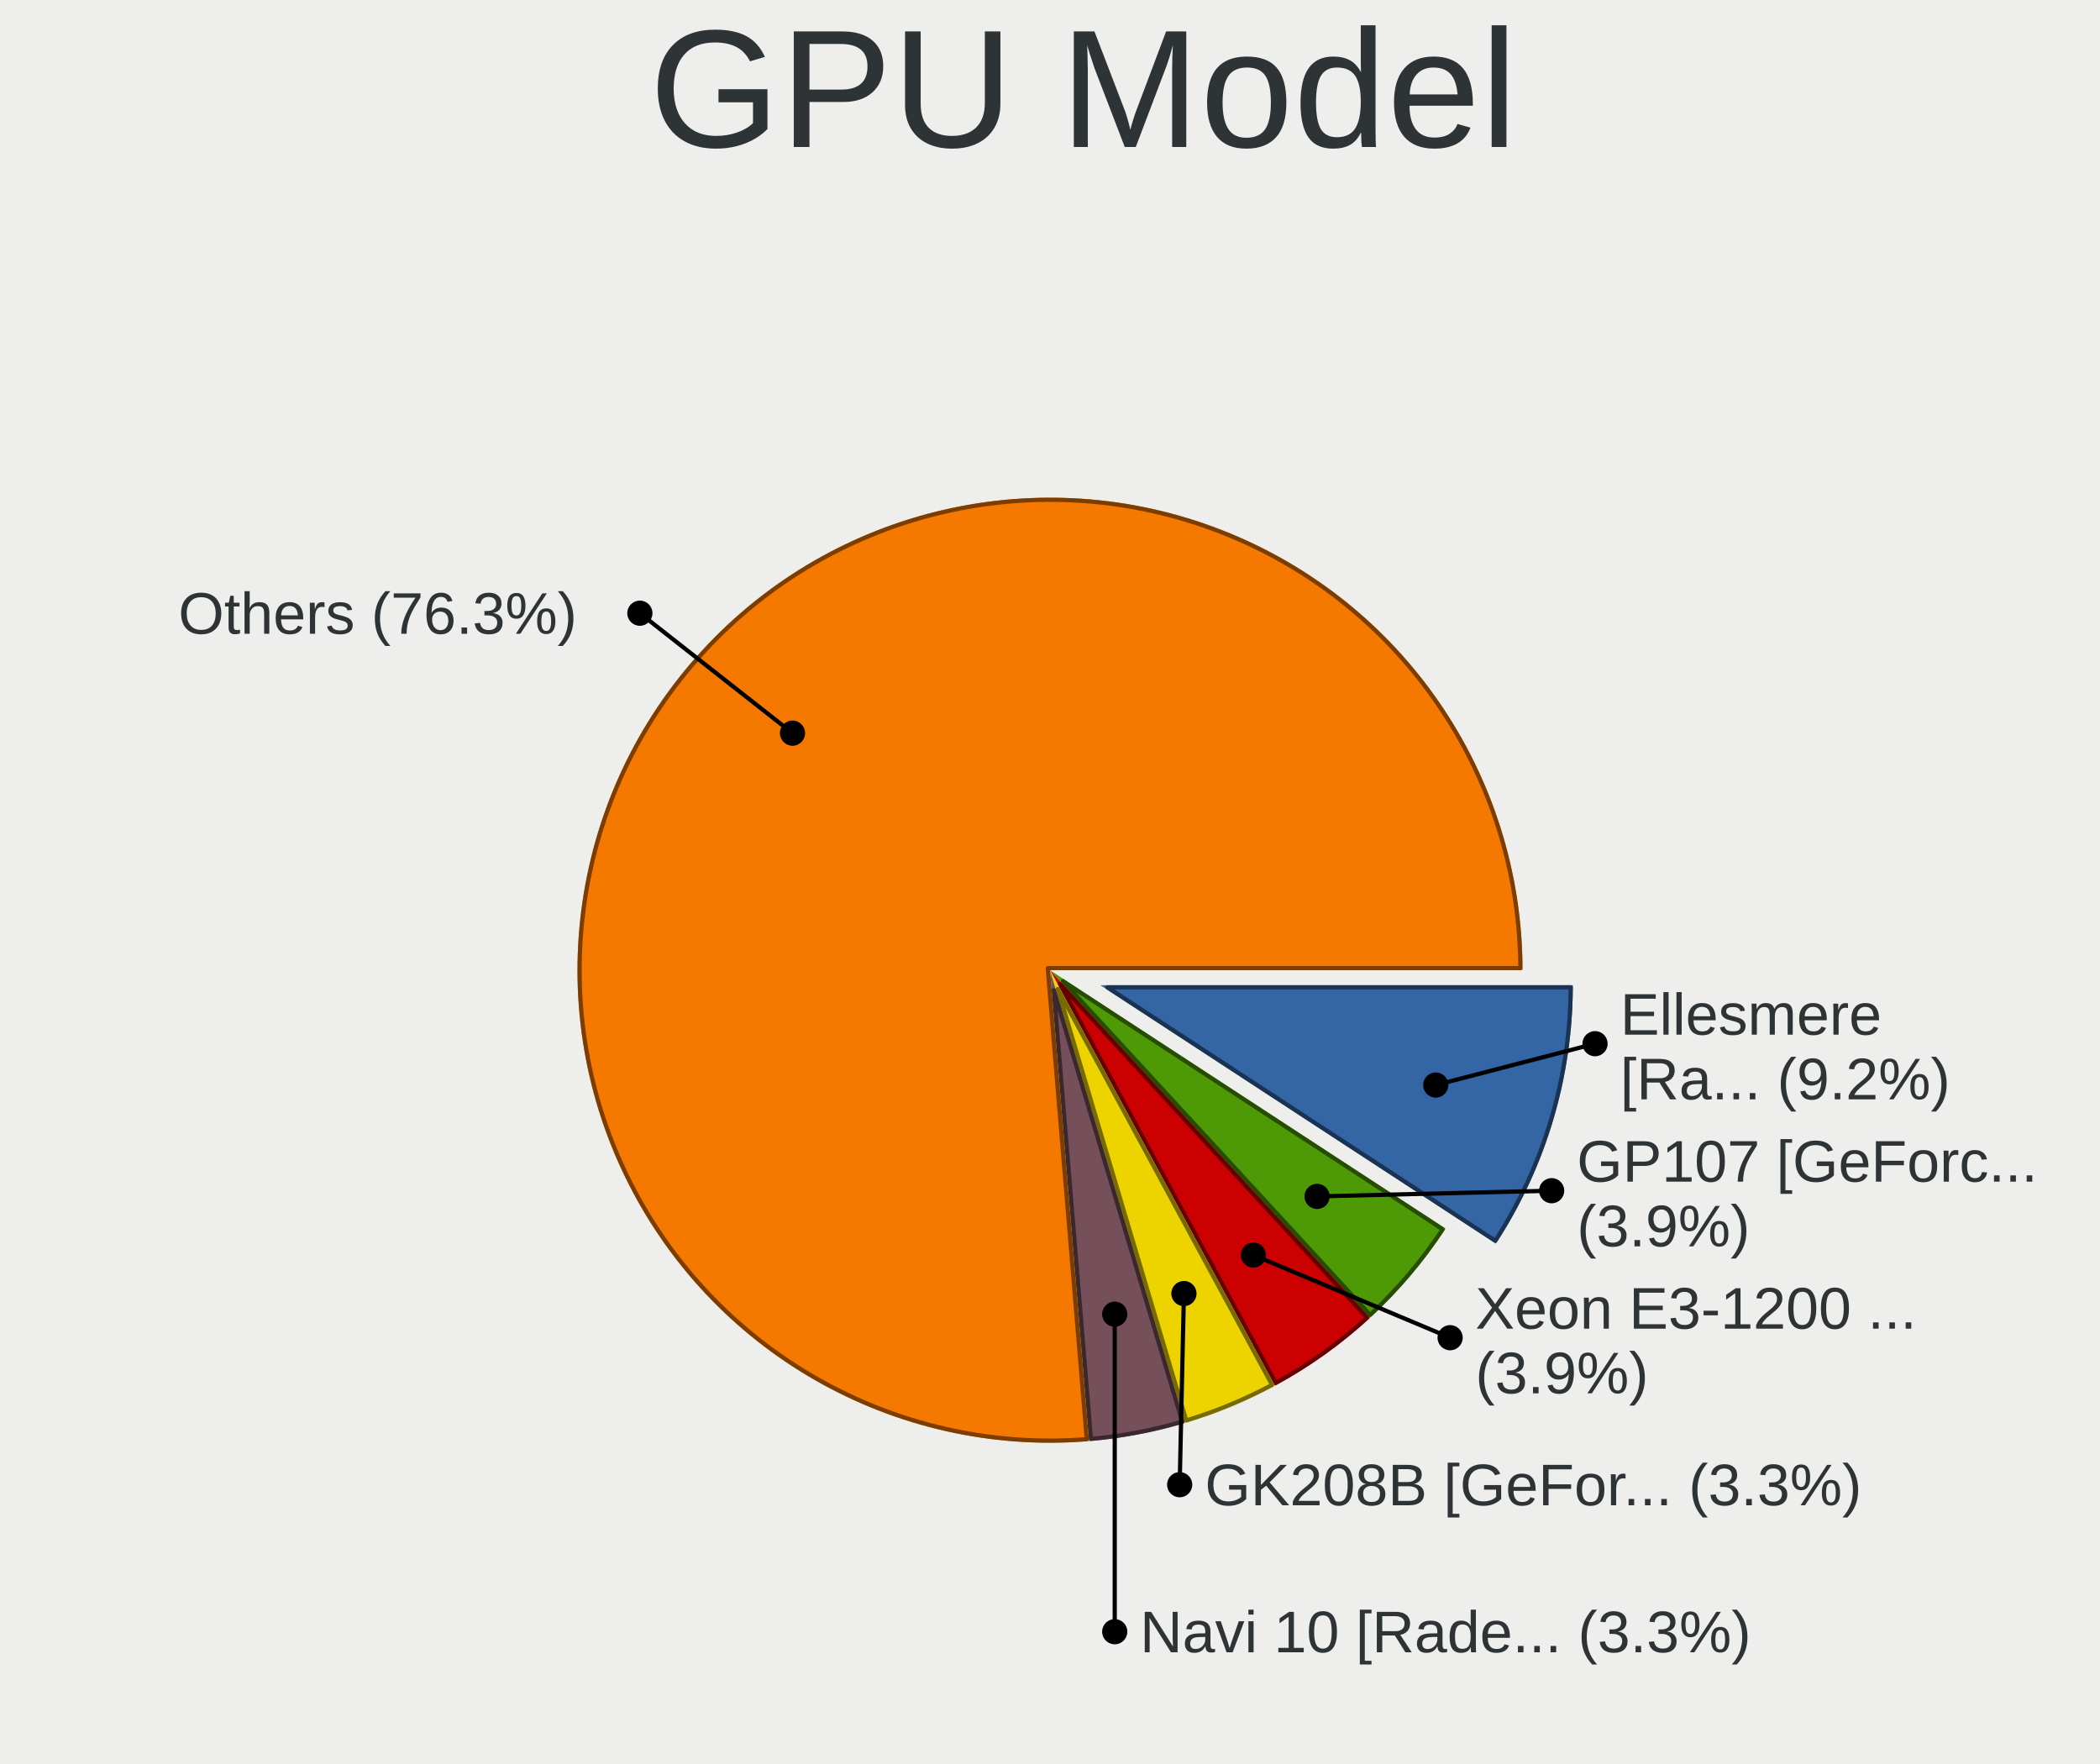
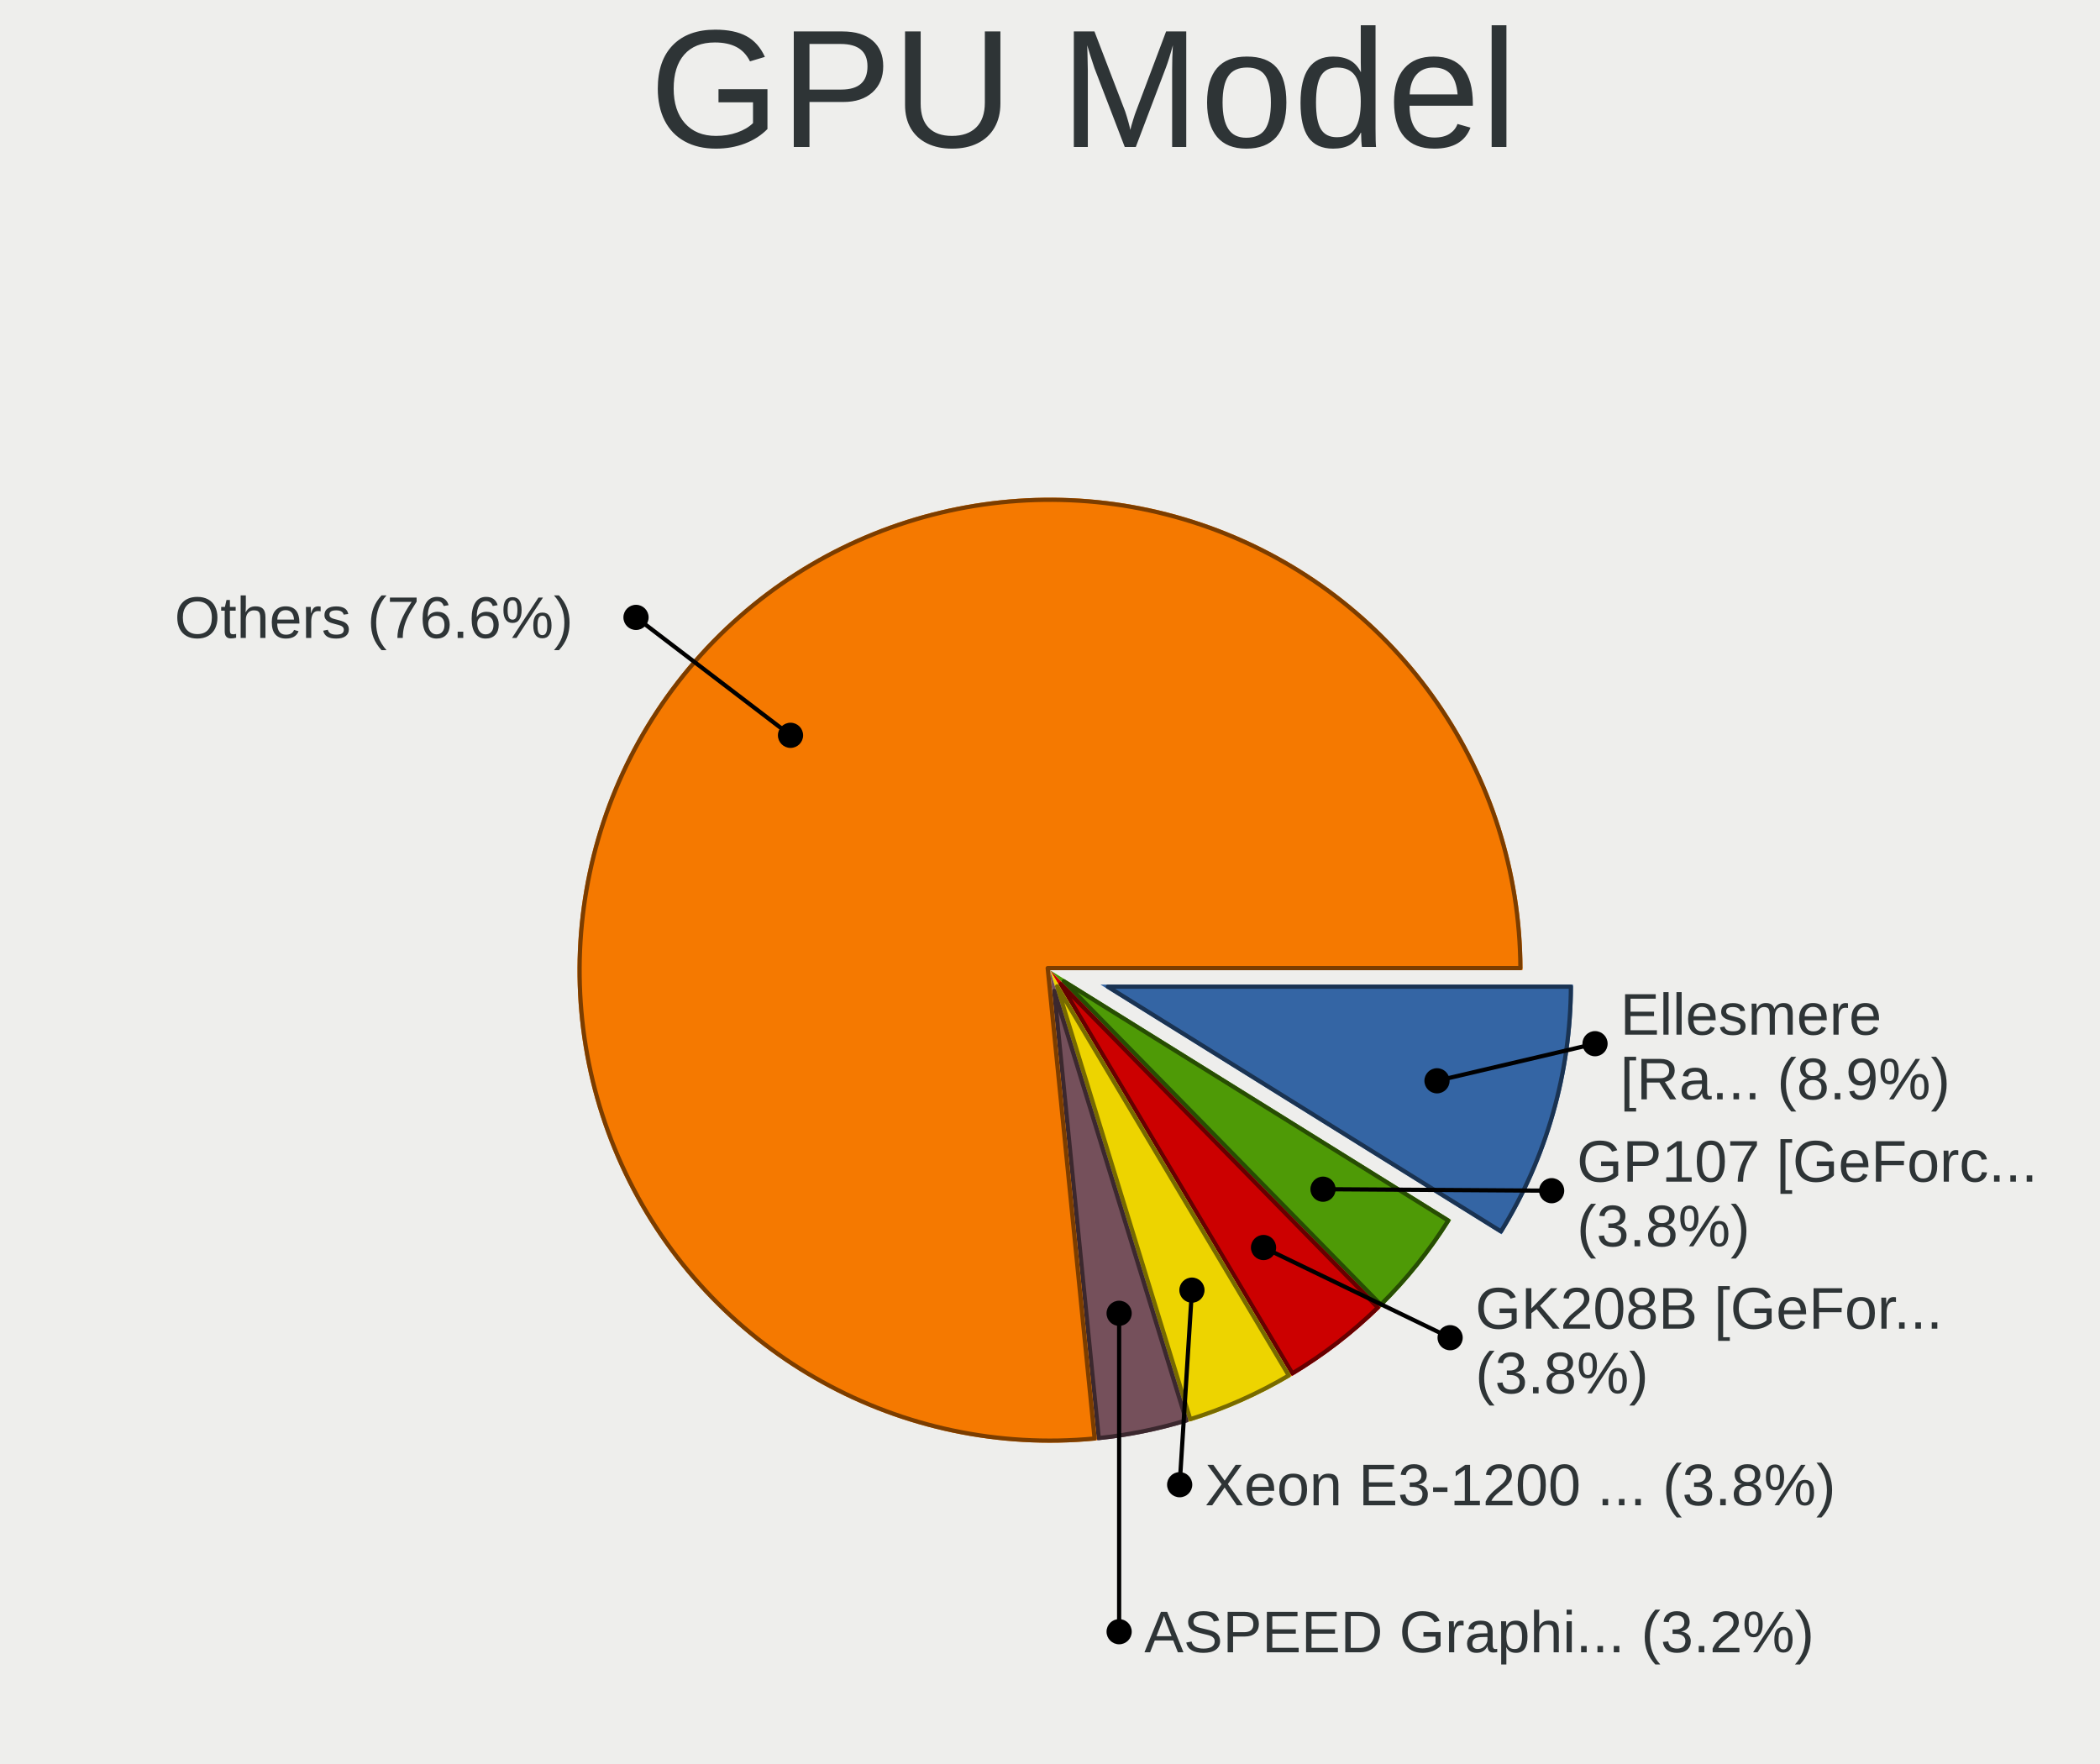
<svg xmlns="http://www.w3.org/2000/svg" width="500" height="420" version="1.0" id="ezcGraph">
  <defs />
  <g id="ezcGraphChart" color-rendering="optimizeQuality" shape-rendering="geometricPrecision" text-rendering="optimizeLegibility">
    <path d=" M 0,420 L 0,0 L 500,0 L 500,420 L 0,420 z " style="fill: #eeeeec; fill-opacity: 1.00; stroke: none;" id="ezcGraphPolygon_1" />
    <path d=" M 0,42 L 0,0 L 500,0 L 500,42 L 0,42 z " style="fill: #000000; fill-opacity: 0.00; stroke: none;" id="ezcGraphPolygon_2" />
-     <path d="M 261.98,234.57 L 374.48,234.57 A 112.50,112.50 0 0,1 356.16,296.10 z" style="fill: #3465a4; fill-opacity: 1.00; stroke: none; cursor: pointer;" id="ezcGraphCircleSector_4" />
-     <path d="M 263.66,235.07 L 373.98,235.07 A 112.00,112.00 0 0,1 356.02,295.41 z" style="fill: none; stroke: #1a3352; stroke-width: 1; stroke-opacity: 1.00; stroke-linecap: round; stroke-linejoin: round;" id="ezcGraphCircleSector_5" />
-     <path d="M 250.00,231.00 L 344.18,292.53 A 112.50,112.50 0 0,1 326.19,313.77 z" style="fill: #4e9a06; fill-opacity: 1.00; stroke: none; cursor: pointer;" id="ezcGraphCircleSector_6" />
-     <path d="M 253.08,233.61 L 343.49,292.68 A 112.00,112.00 0 0,1 326.22,313.06 z" style="fill: none; stroke: #274d03; stroke-width: 1; stroke-opacity: 1.00; stroke-linecap: round; stroke-linejoin: round;" id="ezcGraphCircleSector_7" />
-     <path d="M 250.00,231.00 L 326.19,313.77 A 112.50,112.50 0 0,1 303.54,329.94 z" style="fill: #cc0000; fill-opacity: 1.00; stroke: none; cursor: pointer;" id="ezcGraphCircleSector_8" />
-     <path d="M 252.35,234.29 L 325.49,313.74 A 112.00,112.00 0 0,1 303.75,329.26 z" style="fill: none; stroke: #660000; stroke-width: 1; stroke-opacity: 1.00; stroke-linecap: round; stroke-linejoin: round;" id="ezcGraphCircleSector_9" />
-     <path d="M 250.00,231.00 L 303.54,329.94 A 112.50,112.50 0 0,1 282.10,338.82 z" style="fill: #edd400; fill-opacity: 1.00; stroke: none; cursor: pointer;" id="ezcGraphCircleSector_10" />
-     <path d="M 251.85,235.48 L 302.87,329.74 A 112.00,112.00 0 0,1 282.44,338.20 z" style="fill: none; stroke: #776a00; stroke-width: 1; stroke-opacity: 1.00; stroke-linecap: round; stroke-linejoin: round;" id="ezcGraphCircleSector_11" />
-     <path d="M 250.00,231.00 L 282.10,338.82 A 112.50,112.50 0 0,1 259.29,343.12 z" style="fill: #75505b; fill-opacity: 1.00; stroke: none; cursor: pointer;" id="ezcGraphCircleSector_12" />
-     <path d="M 250.90,235.76 L 281.48,338.49 A 112.00,112.00 0 0,1 259.75,342.58 z" style="fill: none; stroke: #3b282e; stroke-width: 1; stroke-opacity: 1.00; stroke-linecap: round; stroke-linejoin: round;" id="ezcGraphCircleSector_13" />
-     <path d="M 250.00,231.00 L 259.29,343.12 A 112.50,112.50 0 1,1 362.50,231.00 z" style="fill: #f57900; fill-opacity: 1.00; stroke: none;" id="ezcGraphCircleSector_14" />
-     <path d="M 249.46,230.50 L 258.75,342.66 A 112.00,112.00 0 1,1 362.00,230.50 z" style="fill: none; stroke: #7b3d00; stroke-width: 1; stroke-opacity: 1.00; stroke-linecap: round; stroke-linejoin: round;" id="ezcGraphCircleSector_15" />
-     <path d=" M 188.69,174.56 L 152.349,146" style="fill: none; stroke: #000000; stroke-width: 1; stroke-opacity: 1.00; stroke-linecap: round; stroke-linejoin: round;" id="ezcGraphLine_16" />
-     <ellipse cx="188.69" cy="174.56" rx="3" ry="3" style="fill: #000000; fill-opacity: 1.00; stroke: none;" id="ezcGraphCircle_17" />
-     <ellipse cx="152.349" cy="146" rx="3" ry="3" style="fill: #000000; fill-opacity: 1.00; stroke: none;" id="ezcGraphCircle_18" />
-     <path d=" M 341.849,258.345 L 379.769,248.5" style="fill: none; stroke: #000000; stroke-width: 1; stroke-opacity: 1.00; stroke-linecap: round; stroke-linejoin: round;" id="ezcGraphLine_20" />
-     <ellipse cx="341.849" cy="258.345" rx="3" ry="3" style="fill: #000000; fill-opacity: 1.00; stroke: none;" id="ezcGraphCircle_21" />
+     <path d="M 262.02,234.43 L 374.52,234.43 A 112.50,112.50 0 0,1 357.53,293.88 z" style="fill: #3465a4; fill-opacity: 1.00; stroke: none; cursor: pointer;" id="ezcGraphCircleSector_4" />
+     <path d="M 263.77,234.93 L 374.02,234.93 A 112.00,112.00 0 0,1 357.37,293.19 z" style="fill: none; stroke: #1a3352; stroke-width: 1; stroke-opacity: 1.00; stroke-linecap: round; stroke-linejoin: round;" id="ezcGraphCircleSector_5" />
+     <path d="M 250.00,231.00 L 345.51,290.45 A 112.50,112.50 0 0,1 328.75,311.34 z" style="fill: #4e9a06; fill-opacity: 1.00; stroke: none; cursor: pointer;" id="ezcGraphCircleSector_6" />
+     <path d="M 253.28,233.63 L 344.82,290.61 A 112.00,112.00 0 0,1 328.76,310.63 z" style="fill: none; stroke: #274d03; stroke-width: 1; stroke-opacity: 1.00; stroke-linecap: round; stroke-linejoin: round;" id="ezcGraphCircleSector_7" />
+     <path d="M 250.00,231.00 L 328.75,311.34 A 112.50,112.50 0 0,1 307.54,327.67 z" style="fill: #cc0000; fill-opacity: 1.00; stroke: none; cursor: pointer;" id="ezcGraphCircleSector_8" />
+     <path d="M 252.56,234.33 L 328.05,311.33 A 112.00,112.00 0 0,1 307.71,326.99 z" style="fill: none; stroke: #660000; stroke-width: 1; stroke-opacity: 1.00; stroke-linecap: round; stroke-linejoin: round;" id="ezcGraphCircleSector_9" />
+     <path d="M 250.00,231.00 L 307.54,327.67 A 112.50,112.50 0 0,1 283.06,338.53 z" style="fill: #edd400; fill-opacity: 1.00; stroke: none; cursor: pointer;" id="ezcGraphCircleSector_10" />
+     <path d="M 251.70,234.84 L 306.85,327.50 A 112.00,112.00 0 0,1 283.39,337.91 z" style="fill: none; stroke: #776a00; stroke-width: 1; stroke-opacity: 1.00; stroke-linecap: round; stroke-linejoin: round;" id="ezcGraphCircleSector_11" />
+     <path d="M 250.00,231.00 L 283.06,338.53 A 112.50,112.50 0 0,1 261.17,342.94 z" style="fill: #75505b; fill-opacity: 1.00; stroke: none; cursor: pointer;" id="ezcGraphCircleSector_12" />
+     <path d="M 251.00,235.94 L 282.43,338.20 A 112.00,112.00 0 0,1 261.61,342.40 z" style="fill: none; stroke: #3b282e; stroke-width: 1; stroke-opacity: 1.00; stroke-linecap: round; stroke-linejoin: round;" id="ezcGraphCircleSector_13" />
+     <path d="M 250.00,231.00 L 261.17,342.94 A 112.50,112.50 0 1,1 362.50,231.00 z" style="fill: #f57900; fill-opacity: 1.00; stroke: none;" id="ezcGraphCircleSector_14" />
+     <path d="M 249.45,230.50 L 260.62,342.50 A 112.00,112.00 0 1,1 362.00,230.50 z" style="fill: none; stroke: #7b3d00; stroke-width: 1; stroke-opacity: 1.00; stroke-linecap: round; stroke-linejoin: round;" id="ezcGraphCircleSector_15" />
+     <path d=" M 188.219,175.075 L 151.431,147" style="fill: none; stroke: #000000; stroke-width: 1; stroke-opacity: 1.00; stroke-linecap: round; stroke-linejoin: round;" id="ezcGraphLine_16" />
+     <ellipse cx="188.219" cy="175.075" rx="3" ry="3" style="fill: #000000; fill-opacity: 1.00; stroke: none;" id="ezcGraphCircle_17" />
+     <ellipse cx="151.431" cy="147" rx="3" ry="3" style="fill: #000000; fill-opacity: 1.00; stroke: none;" id="ezcGraphCircle_18" />
+     <path d=" M 342.144,257.334 L 379.769,248.5" style="fill: none; stroke: #000000; stroke-width: 1; stroke-opacity: 1.00; stroke-linecap: round; stroke-linejoin: round;" id="ezcGraphLine_20" />
+     <ellipse cx="342.144" cy="257.334" rx="3" ry="3" style="fill: #000000; fill-opacity: 1.00; stroke: none;" id="ezcGraphCircle_21" />
    <ellipse cx="379.769" cy="248.5" rx="3" ry="3" style="fill: #000000; fill-opacity: 1.00; stroke: none;" id="ezcGraphCircle_22" />
-     <path d=" M 313.59,284.858 L 369.44,283.5" style="fill: none; stroke: #000000; stroke-width: 1; stroke-opacity: 1.00; stroke-linecap: round; stroke-linejoin: round;" id="ezcGraphLine_24" />
-     <ellipse cx="313.59" cy="284.858" rx="3" ry="3" style="fill: #000000; fill-opacity: 1.00; stroke: none;" id="ezcGraphCircle_25" />
+     <path d=" M 315.005,283.142 L 369.44,283.5" style="fill: none; stroke: #000000; stroke-width: 1; stroke-opacity: 1.00; stroke-linecap: round; stroke-linejoin: round;" id="ezcGraphLine_24" />
+     <ellipse cx="315.005" cy="283.142" rx="3" ry="3" style="fill: #000000; fill-opacity: 1.00; stroke: none;" id="ezcGraphCircle_25" />
    <ellipse cx="369.44" cy="283.5" rx="3" ry="3" style="fill: #000000; fill-opacity: 1.00; stroke: none;" id="ezcGraphCircle_26" />
-     <path d=" M 298.423,298.821 L 345.268,318.5" style="fill: none; stroke: #000000; stroke-width: 1; stroke-opacity: 1.00; stroke-linecap: round; stroke-linejoin: round;" id="ezcGraphLine_28" />
-     <ellipse cx="298.423" cy="298.821" rx="3" ry="3" style="fill: #000000; fill-opacity: 1.00; stroke: none;" id="ezcGraphCircle_29" />
+     <path d=" M 300.84,297.029 L 345.268,318.5" style="fill: none; stroke: #000000; stroke-width: 1; stroke-opacity: 1.00; stroke-linecap: round; stroke-linejoin: round;" id="ezcGraphLine_28" />
+     <ellipse cx="300.84" cy="297.029" rx="3" ry="3" style="fill: #000000; fill-opacity: 1.00; stroke: none;" id="ezcGraphCircle_29" />
    <ellipse cx="345.268" cy="318.5" rx="3" ry="3" style="fill: #000000; fill-opacity: 1.00; stroke: none;" id="ezcGraphCircle_30" />
-     <path d=" M 281.89,307.99 L 280.875,353.5" style="fill: none; stroke: #000000; stroke-width: 1; stroke-opacity: 1.00; stroke-linecap: round; stroke-linejoin: round;" id="ezcGraphLine_32" />
-     <ellipse cx="281.89" cy="307.99" rx="3" ry="3" style="fill: #000000; fill-opacity: 1.00; stroke: none;" id="ezcGraphCircle_33" />
+     <path d=" M 283.794,307.174 L 280.875,353.5" style="fill: none; stroke: #000000; stroke-width: 1; stroke-opacity: 1.00; stroke-linecap: round; stroke-linejoin: round;" id="ezcGraphLine_32" />
+     <ellipse cx="283.794" cy="307.174" rx="3" ry="3" style="fill: #000000; fill-opacity: 1.00; stroke: none;" id="ezcGraphCircle_33" />
    <ellipse cx="280.875" cy="353.5" rx="3" ry="3" style="fill: #000000; fill-opacity: 1.00; stroke: none;" id="ezcGraphCircle_34" />
-     <path d=" M 265.412,312.896 L 265.412,388.5" style="fill: none; stroke: #000000; stroke-width: 1; stroke-opacity: 1.00; stroke-linecap: round; stroke-linejoin: round;" id="ezcGraphLine_36" />
-     <ellipse cx="265.412" cy="312.896" rx="3" ry="3" style="fill: #000000; fill-opacity: 1.00; stroke: none;" id="ezcGraphCircle_37" />
-     <ellipse cx="265.412" cy="388.5" rx="3" ry="3" style="fill: #000000; fill-opacity: 1.00; stroke: none;" id="ezcGraphCircle_38" />
+     <path d=" M 266.461,312.691 L 266.461,388.5" style="fill: none; stroke: #000000; stroke-width: 1; stroke-opacity: 1.00; stroke-linecap: round; stroke-linejoin: round;" id="ezcGraphLine_36" />
+     <ellipse cx="266.461" cy="312.691" rx="3" ry="3" style="fill: #000000; fill-opacity: 1.00; stroke: none;" id="ezcGraphCircle_37" />
+     <ellipse cx="266.461" cy="388.5" rx="3" ry="3" style="fill: #000000; fill-opacity: 1.00; stroke: none;" id="ezcGraphCircle_38" />
    <g id="ezcGraphTextBox_3">
      <path d=" M 154.1,42 L 154.1,0.5 L 346.4,0.5 L 346.4,42 L 154.1,42 z " style="fill: #ffffff; fill-opacity: 0.00; stroke: none;" id="ezcGraphPolygon_40" />
      <text id="ezcGraphTextBox_3_text" x="154.6" text-length="190.8px" y="35" style="font-size: 40px; font-family: 'Arial'; fill: #2e3436; fill-opacity: 1.00; stroke: none;">GPU Model</text>
    </g>
    <g id="ezcGraphTextBox_19">
-       <path d=" M 41.968,154 L 41.968,138.5 L 147.349,138.5 L 147.349,154 L 41.968,154 z " style="fill: #ffffff; fill-opacity: 0.00; stroke: none;" id="ezcGraphPolygon_41" />
-       <text id="ezcGraphTextBox_19_text" x="42.468" text-length="103.88px" y="150.9" style="font-size: 14px; font-family: 'Arial'; fill: #2e3436; fill-opacity: 1.00; stroke: none;">Others (76.3%)</text>
+       <path d=" M 41.051,155 L 41.051,139.5 L 146.431,139.5 L 146.431,155 L 41.051,155 z " style="fill: #ffffff; fill-opacity: 0.00; stroke: none;" id="ezcGraphPolygon_41" />
+       <text id="ezcGraphTextBox_19_text" x="41.551" text-length="103.88px" y="151.9" style="font-size: 14px; font-family: 'Arial'; fill: #2e3436; fill-opacity: 1.00; stroke: none;">Others (76.6%)</text>
    </g>
    <g id="ezcGraphTextBox_23" style=" cursor: pointer;">
      <path d=" M 385.269,263.55 L 385.269,233.95 L 483.229,233.95 L 483.229,263.55 L 385.269,263.55 z " style="fill: #ffffff; fill-opacity: 0.00; stroke: none;" id="ezcGraphPolygon_42" />
      <text id="ezcGraphTextBox_23_text" x="385.769" text-length="66.78px" y="246.35" style="font-size: 14px; font-family: 'Arial'; fill: #2e3436; fill-opacity: 1.00; stroke: none;">Ellesmere</text>
-       <text id="ezcGraphTextBox_23_text" x="385.769" text-length="96.46px" y="261.75" style="font-size: 14px; font-family: 'Arial'; fill: #2e3436; fill-opacity: 1.00; stroke: none;">[Ra... (9.2%)</text>
+       <text id="ezcGraphTextBox_23_text" x="385.769" text-length="96.46px" y="261.75" style="font-size: 14px; font-family: 'Arial'; fill: #2e3436; fill-opacity: 1.00; stroke: none;">[Ra... (8.9%)</text>
    </g>
    <g id="ezcGraphTextBox_27" style=" cursor: pointer;">
      <path d=" M 374.94,298.55 L 374.94,268.95 L 495.161,268.95 L 495.161,298.55 L 374.94,298.55 z " style="fill: #ffffff; fill-opacity: 0.00; stroke: none;" id="ezcGraphPolygon_43" />
      <text id="ezcGraphTextBox_27_text" x="375.44" text-length="118.72px" y="281.35" style="font-size: 14px; font-family: 'Arial'; fill: #2e3436; fill-opacity: 1.00; stroke: none;">GP107 [GeForc...</text>
-       <text id="ezcGraphTextBox_27_text" x="375.44" text-length="44.52px" y="296.75" style="font-size: 14px; font-family: 'Arial'; fill: #2e3436; fill-opacity: 1.00; stroke: none;">(3.9%)</text>
+       <text id="ezcGraphTextBox_27_text" x="375.44" text-length="44.52px" y="296.75" style="font-size: 14px; font-family: 'Arial'; fill: #2e3436; fill-opacity: 1.00; stroke: none;">(3.8%)</text>
    </g>
    <g id="ezcGraphTextBox_31" style=" cursor: pointer;">
      <path d=" M 350.768,333.55 L 350.768,303.95 L 470.988,303.95 L 470.988,333.55 L 350.768,333.55 z " style="fill: #ffffff; fill-opacity: 0.00; stroke: none;" id="ezcGraphPolygon_44" />
-       <text id="ezcGraphTextBox_31_text" x="351.268" text-length="118.72px" y="316.35" style="font-size: 14px; font-family: 'Arial'; fill: #2e3436; fill-opacity: 1.00; stroke: none;">Xeon E3-1200 ...</text>
-       <text id="ezcGraphTextBox_31_text" x="351.268" text-length="44.52px" y="331.75" style="font-size: 14px; font-family: 'Arial'; fill: #2e3436; fill-opacity: 1.00; stroke: none;">(3.9%)</text>
+       <text id="ezcGraphTextBox_31_text" x="351.268" text-length="118.72px" y="316.35" style="font-size: 14px; font-family: 'Arial'; fill: #2e3436; fill-opacity: 1.00; stroke: none;">GK208B [GeFor...</text>
+       <text id="ezcGraphTextBox_31_text" x="351.268" text-length="44.52px" y="331.75" style="font-size: 14px; font-family: 'Arial'; fill: #2e3436; fill-opacity: 1.00; stroke: none;">(3.8%)</text>
    </g>
    <g id="ezcGraphTextBox_35" style=" cursor: pointer;">
      <path d=" M 286.375,361.5 L 286.375,346 L 458.535,346 L 458.535,361.5 L 286.375,361.5 z " style="fill: #ffffff; fill-opacity: 0.00; stroke: none;" id="ezcGraphPolygon_45" />
-       <text id="ezcGraphTextBox_35_text" x="286.875" text-length="170.66px" y="358.4" style="font-size: 14px; font-family: 'Arial'; fill: #2e3436; fill-opacity: 1.00; stroke: none;">GK208B [GeFor... (3.3%)</text>
+       <text id="ezcGraphTextBox_35_text" x="286.875" text-length="170.66px" y="358.4" style="font-size: 14px; font-family: 'Arial'; fill: #2e3436; fill-opacity: 1.00; stroke: none;">Xeon E3-1200 ... (3.8%)</text>
    </g>
    <g id="ezcGraphTextBox_39" style=" cursor: pointer;">
-       <path d=" M 270.912,396.5 L 270.912,381 L 443.072,381 L 443.072,396.5 L 270.912,396.5 z " style="fill: #ffffff; fill-opacity: 0.00; stroke: none;" id="ezcGraphPolygon_46" />
-       <text id="ezcGraphTextBox_39_text" x="271.412" text-length="170.66px" y="393.4" style="font-size: 14px; font-family: 'Arial'; fill: #2e3436; fill-opacity: 1.00; stroke: none;">Navi 10 [Rade... (3.3%)</text>
+       <path d=" M 271.961,396.5 L 271.961,381 L 444.121,381 L 444.121,396.5 L 271.961,396.5 z " style="fill: #ffffff; fill-opacity: 0.00; stroke: none;" id="ezcGraphPolygon_46" />
+       <text id="ezcGraphTextBox_39_text" x="272.461" text-length="170.66px" y="393.4" style="font-size: 14px; font-family: 'Arial'; fill: #2e3436; fill-opacity: 1.00; stroke: none;">ASPEED Graphi... (3.2%)</text>
    </g>
  </g>
</svg>
